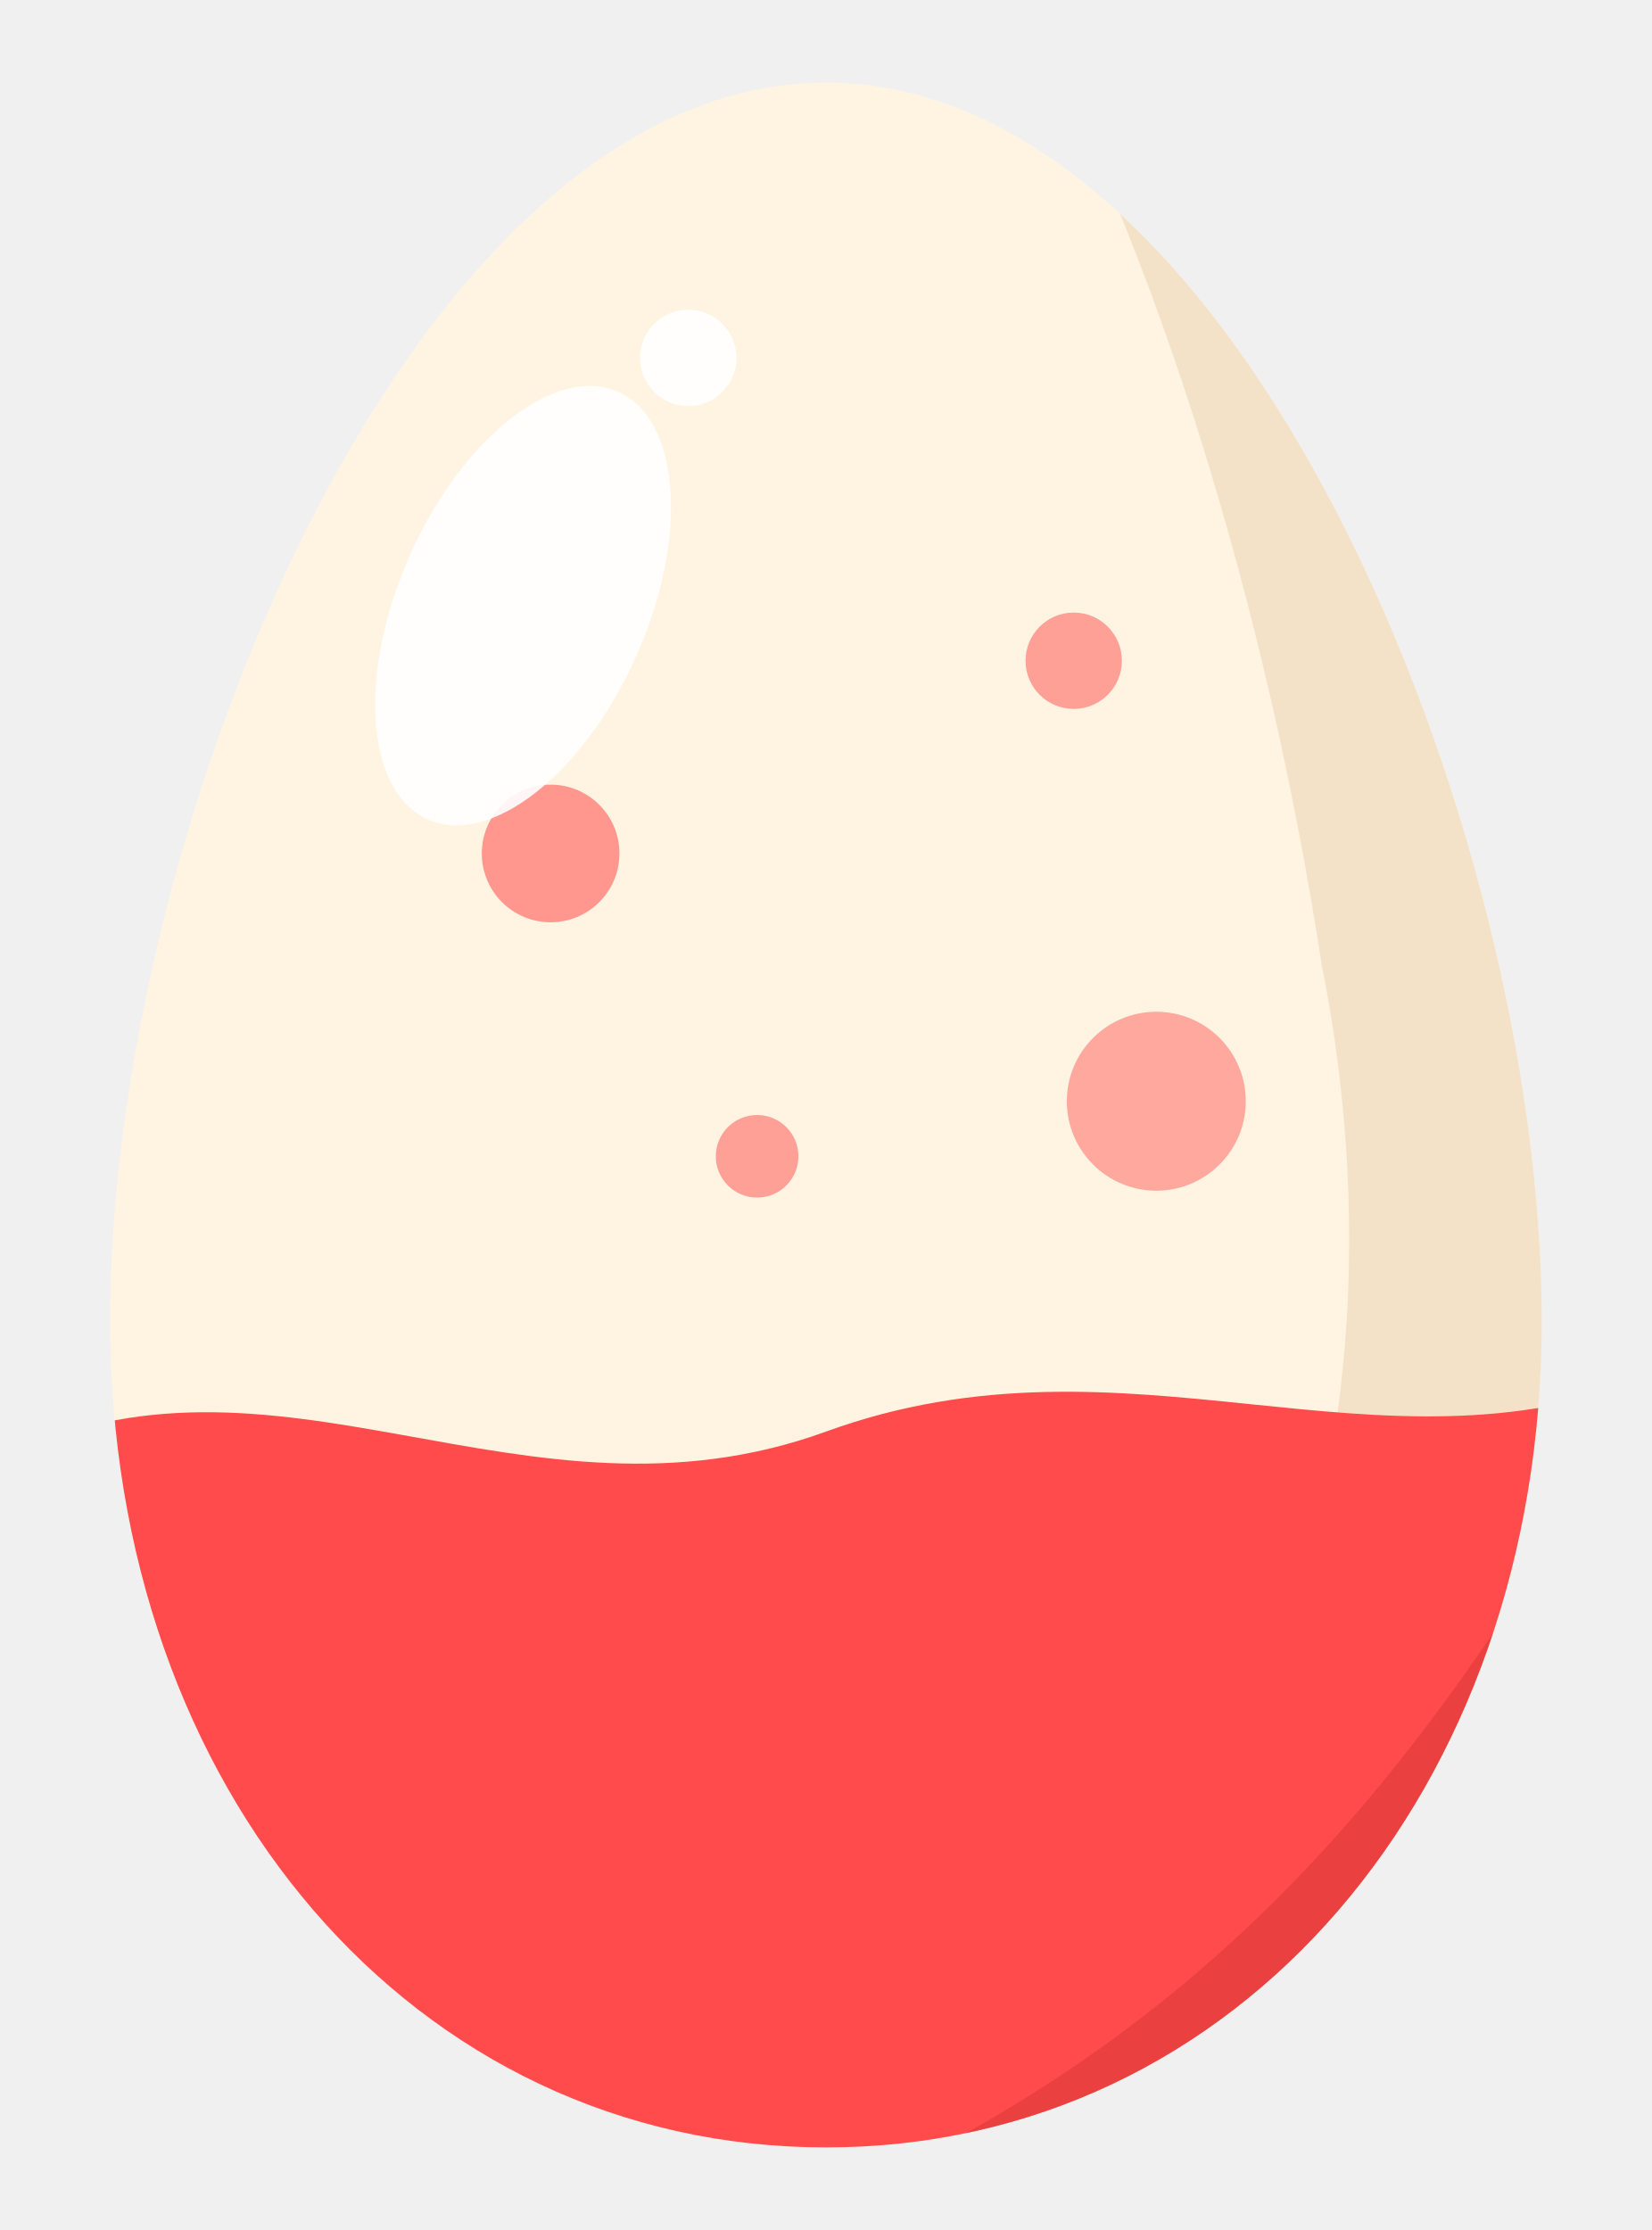
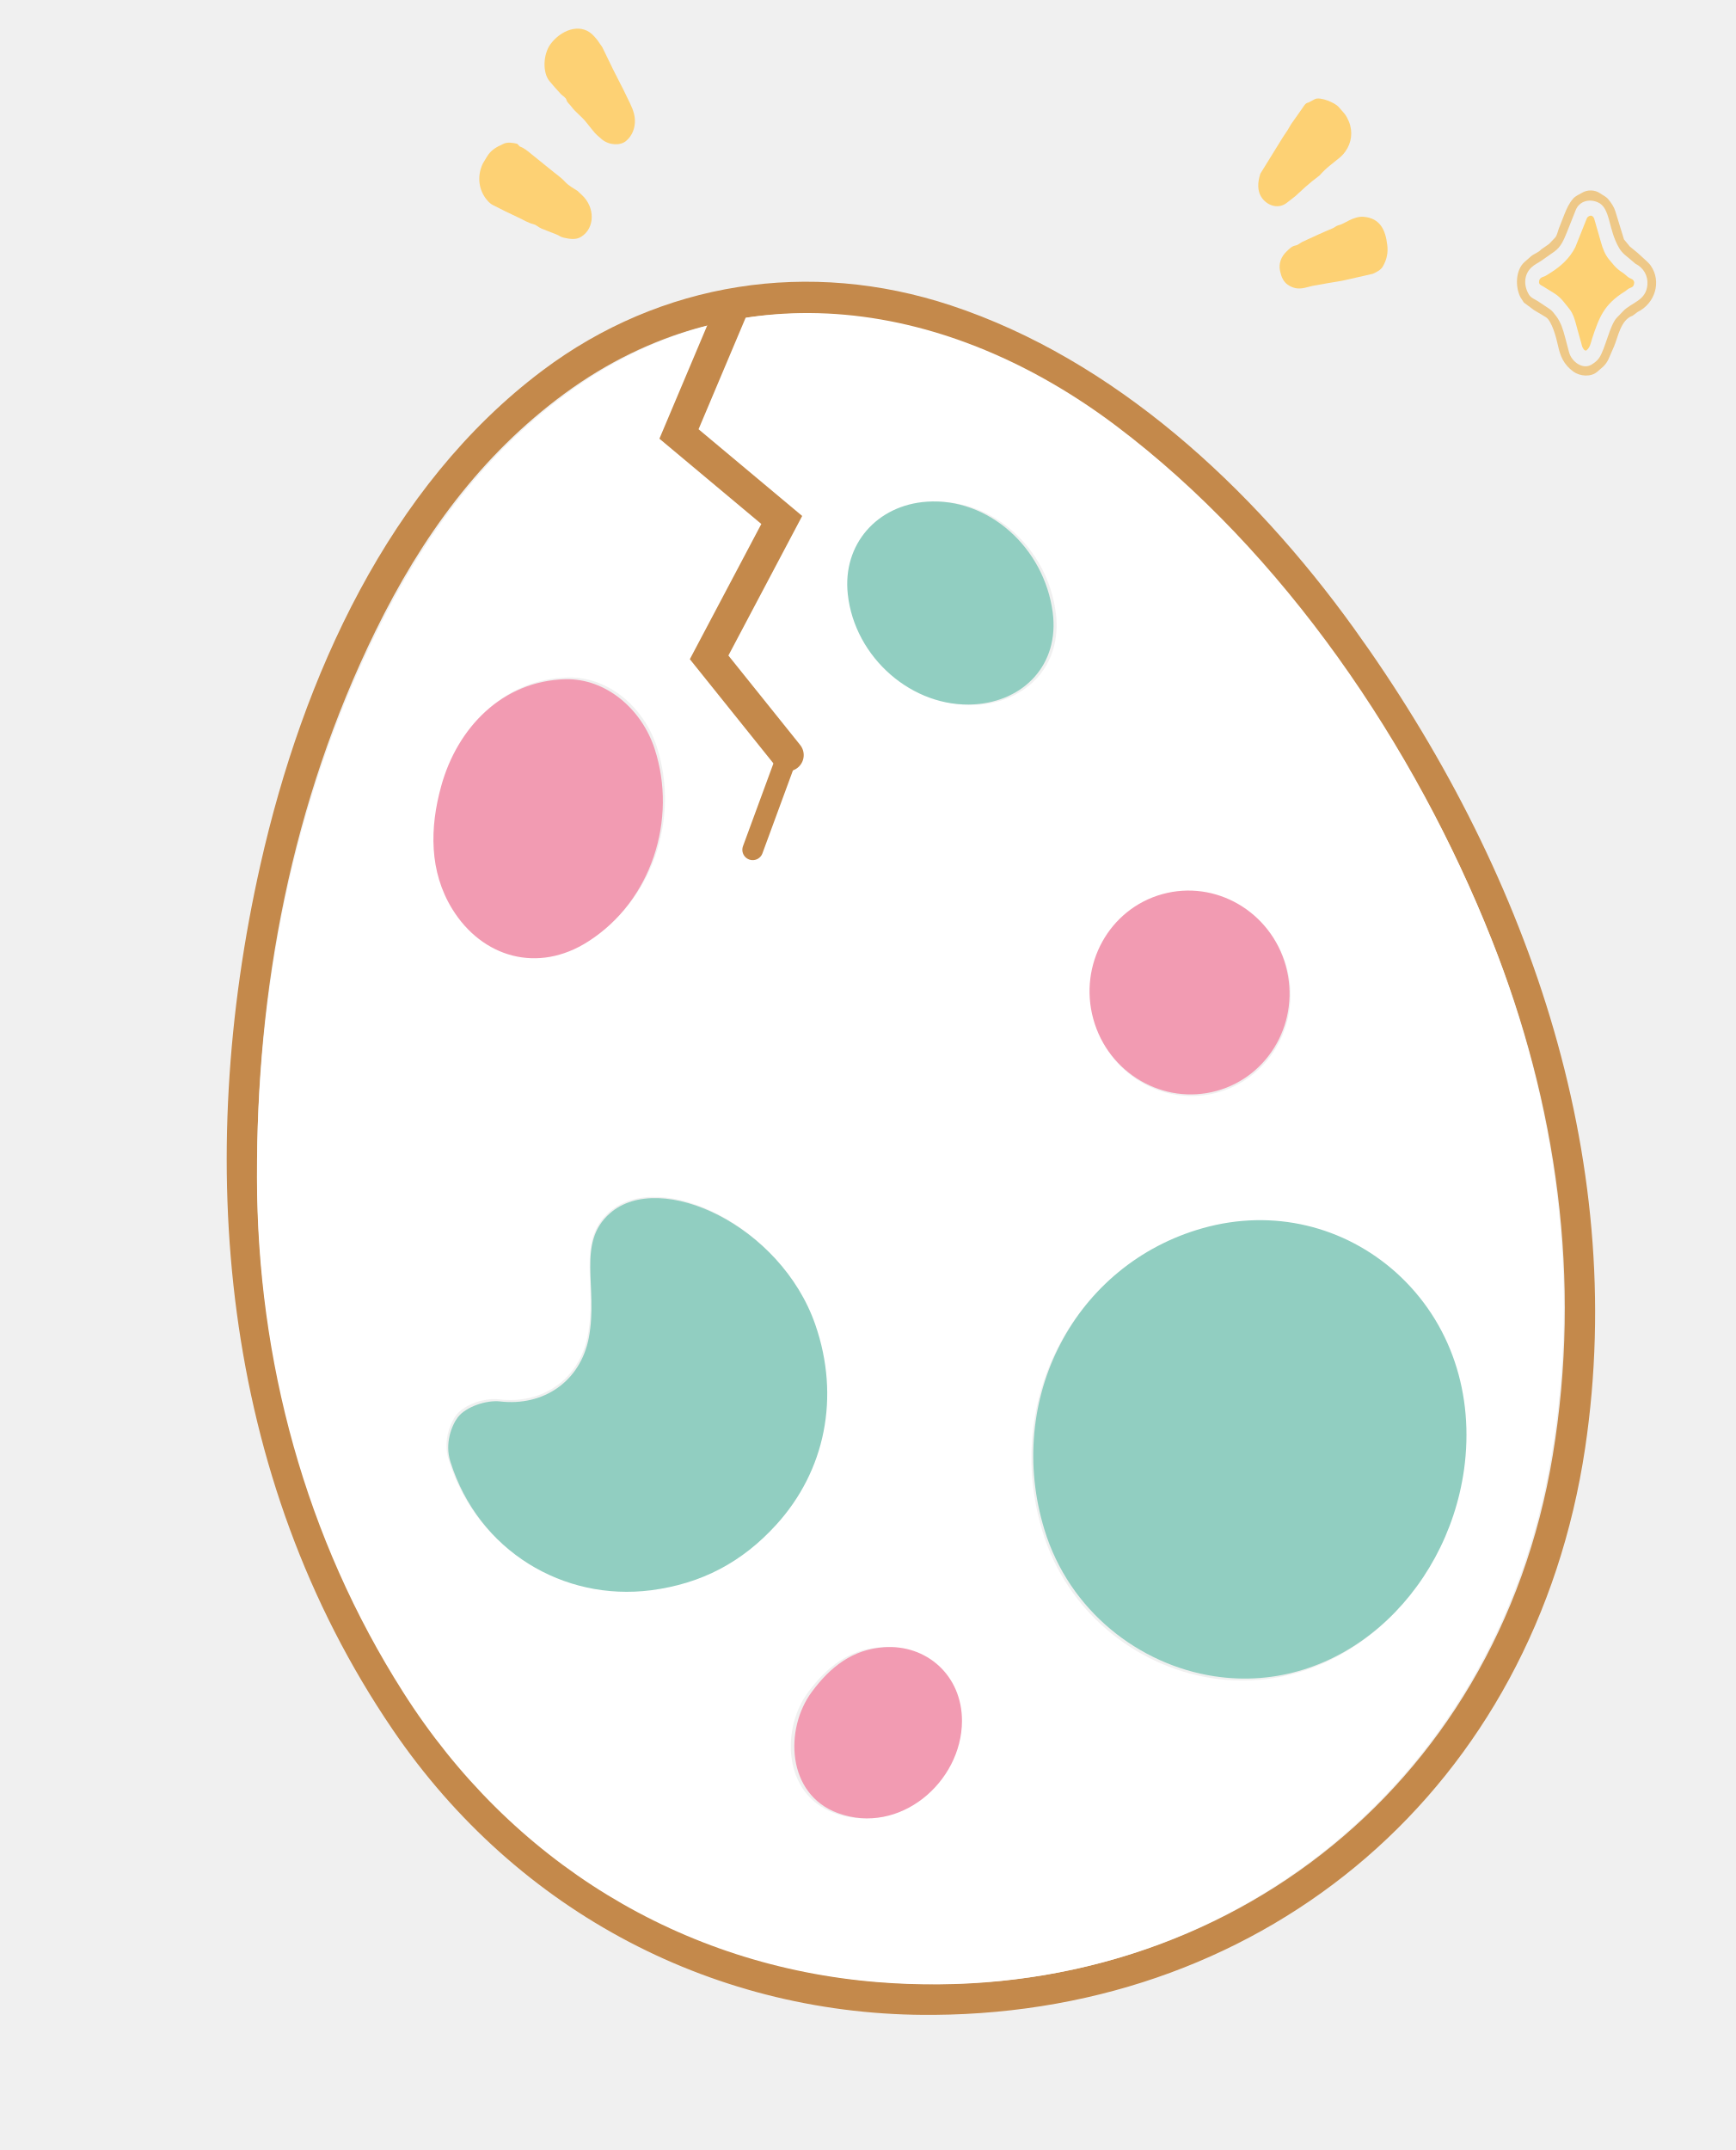
- <svg xmlns="http://www.w3.org/2000/svg" viewBox="0 0 120 162">
-   <g>
-     <defs>
-       <clipPath id="shape">
-         <path d="M60 6 C90 6 112 60 112 96 C112 130 90 156 60 156 C30 156 8 130 8 96 C8 60 30 6 60 6Z" />
-       </clipPath>
-     </defs>
-     <path d="M60 6 C90 6 112 60 112 96 C112 130 90 156 60 156 C30 156 8 130 8 96 C8 60 30 6 60 6Z" fill="#FFF4E2" />
-     <g clip-path="url(#shape)">
-       <path d="M74 0 C104 30 118 80 112 120 C106 150 80 166 50 162 C88 150 104 110 96 70 C92 44 84 18 74 0Z" fill="#F3E2C8" />
-       <path d="M0 106 C20 96 38 112 60 104 C82 96 100 108 120 100 V170 H0Z" fill="#FF4B4B" />
-       <path d="M120 100 C116 132 96 156 60 160 C92 146 106 124 120 100Z" fill="#D93636" opacity=".55" />
-       <circle cx="40" cy="62" r="5" fill="#FF4B4B" opacity=".55" />
-       <circle cx="78" cy="48" r="3.5" fill="#FF4B4B" opacity=".5" />
-       <circle cx="84" cy="80" r="6.5" fill="#FF4B4B" opacity=".45" />
-       <circle cx="55" cy="84" r="3" fill="#FF4B4B" opacity=".5" />
+ <svg xmlns="http://www.w3.org/2000/svg" width="536" height="664" viewBox="52 0 134 166">
+   <g transform="rotate(90 124.7 89.3)">
+     <g id="Peinture">
+       <g id="oeuf" transform="rotate(-9 121 92)">
+         <path style="fill: #c4894b;" d="M155.07,44.33c25.21,7.95,39.22,30.89,35.37,56.51-2.48,16.58-12.79,30.53-28.28,37.84-21.46,10.13-45.86,8.29-67.59-.36-13.83-5.51-27.31-14.38-34.25-27.46-5.37-10.12-5.31-21.74-.04-31.95,6.09-11.8,17.48-20.78,29.45-26.82C109.92,41.9,133.21,37.45,155.07,44.33ZM155.27,46.9c-13.03-4.34-26.76-4.6-40.19-1.56-15.88,3.6-32.21,11.46-43.75,22.72-11.5,11.22-16.57,26.71-8.98,41.4,3.67,7.09,9.15,12.59,15.81,17.27,11.96,8.41,25.85,13.46,40.51,15.67,14,2.1,28.13.49,40.98-5.17,14.21-6.26,24.19-18.08,27.68-32.9C193.21,79.33,180.26,55.22,155.27,46.9Z" />
+         <path style="fill: #fff;" d="M155.52,47.09c24.94,8.47,37.77,32.66,31.75,57.62-3.57,14.8-13.61,26.56-27.86,32.73-12.88,5.59-27.02,7.12-41.01,4.93-14.64-2.3-28.51-7.43-40.42-15.91-6.63-4.72-12.08-10.25-15.71-17.37-7.51-14.73-2.36-30.19,9.2-41.34,11.6-11.2,27.97-18.95,43.87-22.46C128.79,42.33,142.52,42.67,155.52,47.09ZM85.03,74.62c-5.09-.17-9.56,3.48-10.01,8.19-.38,3.83,2.18,6.98,6.05,7.2,4.93.28,9.51-3.52,9.99-8.3C91.43,77.95,89.09,74.75,85.03,74.62ZM104.29,114.12c-2.29-5.3-8.17-8.33-13.85-7.46-3.21.49-5.99,2.85-6.41,5.93-.66,4.81,2.31,8.84,6.59,10.81,3.04,1.4,6.36,1.98,9.51.69C104.18,122.43,106.13,118.39,104.29,114.12ZM115.47,61.24c-4.35.14-7.78,3.7-7.66,7.95s3.75,7.6,8.1,7.46,7.78-3.69,7.66-7.95S119.82,61.11,115.47,61.24ZM142.2,131.16c7.17-1.02,12.08-6.88,12.31-13.68.13-3.94-1-7.3-3.43-10.37-3.47-4.39-8.92-6.48-14.75-5.48-7.99,1.38-13.77,9.88-11.06,14.25,1.85,2.97,5.49,1.8,9.24,3.19,3.22,1.19,4.65,4.31,3.73,7.54-.3,1.04-.02,2.67.67,3.41C139.46,130.61,140.75,131.37,142.2,131.16ZM155.47,54.02c-5.53-1.72-11.37-.9-15.88,2.73-4.13,3.33-6.4,8.5-5.77,14.14,1.14,10.21,10.55,17.26,20.98,15.85,6.51-.87,11.49-5.53,13.3-11.1C171.1,66.39,164.82,56.93,155.47,54.02ZM173.83,106.04c2.49-4.42-.81-9.83-5.47-10.61-3.5-.59-6.3,1.76-6.6,5-.23,2.43.83,4.35,2.5,6.07C166.74,109.07,171.76,109.7,173.83,106.04Z" />
+         <path style="fill: #91cec1;" d="M155.26,53.83c9.36,2.86,15.7,12.28,12.74,21.55-1.78,5.58-6.73,10.27-13.23,11.18-10.43,1.47-19.88-5.52-21.08-15.73-.66-5.64,1.59-10.82,5.7-14.18C143.88,53,149.71,52.14,155.26,53.83Z" />
+         <path style="fill: #91cec1;" d="M142.4,131.05c-1.45.22-2.74-.53-3.3-1.12-.69-.74-.97-2.37-.68-3.41.9-3.24-.55-6.34-3.77-7.52-3.76-1.36-7.4-.17-9.26-3.13-2.74-4.36,3-12.89,10.98-14.31,5.83-1.04,11.28,1.02,14.78,5.39,2.45,3.05,3.6,6.41,3.49,10.35C154.44,124.1,149.57,129.99,142.4,131.05Z" />
+         <path style="fill: #f29bb2;" d="M104.4,114.24c1.87,4.25-.06,8.3-4.11,9.99-3.14,1.31-6.46.75-9.51-.64-4.28-1.94-7.28-5.95-6.65-10.76.41-3.08,3.17-5.46,6.39-5.97C96.19,105.96,102.09,108.95,104.4,114.24Z" />
+         <path style="fill: #91cec1;" d="M84.93,74.85c4.06.11,6.41,3.29,6.06,7.06-.44,4.78-5.01,8.6-9.94,8.35-3.87-.19-6.44-3.32-6.09-7.16C75.39,78.39,79.84,74.72,84.93,74.85Z" />
+         <ellipse style="fill: #f29bb2;" cx="115.56" cy="69" rx="7.88" ry="7.71" transform="translate(-7.01 13.4) rotate(-6.44)" />
+         <path style="fill: #f29bb2;" d="M173.89,105.74c-2.05,3.68-7.06,3.07-9.56.52-1.68-1.71-2.75-3.62-2.53-6.05.28-3.25,3.07-5.61,6.57-5.05C173.03,95.92,176.36,101.31,173.89,105.74Z" />
+         <g id="fissure">
+           <polyline points="57.8,95.6 66.8,101.2 74.6,94.4 84.2,101.6 92.6,96.8" style="fill:none;stroke:#c4894b;stroke-width:2.5;stroke-linejoin:miter;stroke-linecap:round" />
+           <polyline points="92.6,96.8 99.4,100.6" style="fill:none;stroke:#c4894b;stroke-width:1.6;stroke-linecap:round" />
+         </g>
+       </g>
+       <g id="rayons" transform="translate(-45 -2)">
+         <path style="fill: #fdd174;" d="M98.75,120.47c-.05.25-.17.35-.24.54l-.46,1.17c-.09.23-.28.37-.34.63-.11.43-.34.78-.52,1.17l-.46.97-.5.99c-.11.23-.34.43-.55.58-.79.56-1.79.61-2.66.19l-.5-.3c-.54-.32-.76-.73-1.02-1.3-.15-.32-.07-.73,0-1.05l.21-.2c.13-.36.36-.62.59-.9l.84-1.04.33-.41c.33-.39.6-.81.98-1.16.29-.27.47-.61.69-.95l.32-.34c.93-1.01,2.55-1.03,3.23.07C98.94,119.54,98.85,120.02,98.75,120.47Z" />
+         <path style="fill: #fdd174;" d="M90.45,118.24l-.61.49c-.43.33-.78.84-1.24,1.17-.17.12-.27.3-.5.36-.18.05-.31.31-.43.42l-.53.48-.47.4c-.65.55-2.06.51-2.86-.07-1.07-.79-1.65-2.24-.77-3.21.18-.19.42-.4.64-.54l.36-.25,1.77-.86,1.53-.78.58-.28c.55-.27,1.1-.57,1.72-.6s1.25.2,1.65.69c.36.43.34,1.29-.13,1.86C90.94,117.78,90.74,118.02,90.45,118.24Z" />
+         <path style="fill: #fdd174;" d="M94.85,63.21l.69.75.53.68c.46.6.26,1.41-.35,1.88-.54.41-1.23.37-1.91.15l-2.8-1.73-.57-.38-.46-.27-1.22-.86c-.18-.13-.4-.22-.45-.49l-.25-.47c-.22-.42.28-1.57.59-1.84l.53-.46c.17-.14.42-.26.61-.34.79-.32,1.64-.2,2.3.27.3.21.45.4.68.69l.41.51c.23.28.48.55.76.79l.46.59L94.85,63.21Z" />
+         <path style="fill: #fdd174;" d="M102.62,63.23c.12.52.04.92-.24,1.33-.23.33-.6.49-1.06.59-.57.12-1.11-.08-1.52-.52-.19-.21-.39-.37-.45-.69-.03-.18-.2-.36-.28-.52l-.56-1.22c-.18-.38-.32-.74-.49-1.13-.06-.15-.19-.25-.23-.44-.09-.46-.72-1.13-.65-1.96.12-1.24.99-1.66,2.17-1.8.6-.08,1.15.04,1.68.35.26.16.42.47.55.77l.48,2.1c.1.44.15.85.23,1.3l.22,1.24L102.62,63.23Z" />
+       </g>
+       <g id="eclat" transform="translate(-52 -14)">
+         <path style="fill: #fdd174;" d="M114.46,53.5c.06.14-.21.29-.32.32l-1.33.37c-.55.15-1.14.27-1.59.64l-.56.45c-.23.19-.46.44-.62.7l-.52.84c-.09.15-.14.32-.32.33s-.34-.08-.41-.28c-.07-.24-.21-.41-.33-.61-.5-.8-1.12-1.48-1.97-1.91l-2.25-.9c-.11-.05-.19-.21-.19-.3,0-.1.1-.22.23-.26l1.81-.52c.51-.14.98-.32,1.37-.65l.45-.38c.23-.2.4-.42.58-.7.13-.19.33-.34.42-.58.06-.17.18-.26.31-.26.17,0,.33.07.39.26.06.2.21.32.31.49.99,1.57,1.93,1.94,3.62,2.5C113.85,53.15,114.24,53.2,114.46,53.5Z" />
+         <path style="fill: #eec887;" d="M116.09,54.5c-.54.74-1.19,1.01-1.99,1.18-.7.15-1.94.5-2.21.94l-.55.92-.58.78-.4.26c-.86.44-2.14.36-2.73-.31l-.44-.5c-.21-.25-.28-.56-.54-.8l-.41-.59-.48-.46c-.18-.17-.51-.22-.74-.31l-1.07-.42c-.45-.18-.84-.35-1.22-.68-.21-.19-.3-.44-.45-.69-.25-.41-.23-.99.04-1.38.17-.24.26-.48.49-.66.29-.23.56-.42.92-.53l2.15-.66.55-.45.51-.62.52-.57c.12-.13.28-.31.44-.42,1.24-.87,2.93-.34,3.59,1.01l.29.39c.31.91,1.65,1.12,2.35,1.42l.99.43c.21.09.46.27.61.44l.38.44C116.53,53.15,116.46,53.99,116.09,54.5ZM115.56,53.11c-.13-.22-.31-.46-.52-.6-.73-.49-2.53-.82-3.1-1.36l-.51-.49c-.69-.65-.8-1.79-2.06-1.88-.66-.05-1.29.28-1.61.93l-.31.36c-.28.33-.49.65-.88.88-1.48.89-3.13.65-3.56,1.68-.28.67-.07,1.42.62,1.69l1.71.68c.56.23,1.12.45,1.48.96l.71,1.01c.18.26.29.53.52.77.56.59,1.41.61,2.11.18.25-.16.34-.44.5-.69l.6-.9c.12-.19.36-.36.54-.5.5-.38,1.09-.55,1.67-.7l1.13-.3C115.34,54.63,115.95,53.77,115.56,53.11Z" />
+       </g>
    </g>
-     <ellipse cx="38" cy="44" rx="9" ry="17" transform="rotate(24 38 44)" fill="#fff" opacity=".9" />
-     <circle cx="50" cy="26" r="3.5" fill="#fff" opacity=".9" />
-     <g fill="none" stroke="#7A5C45" stroke-width="2.6" stroke-linecap="round" stroke-linejoin="round" />
  </g>
</svg>
